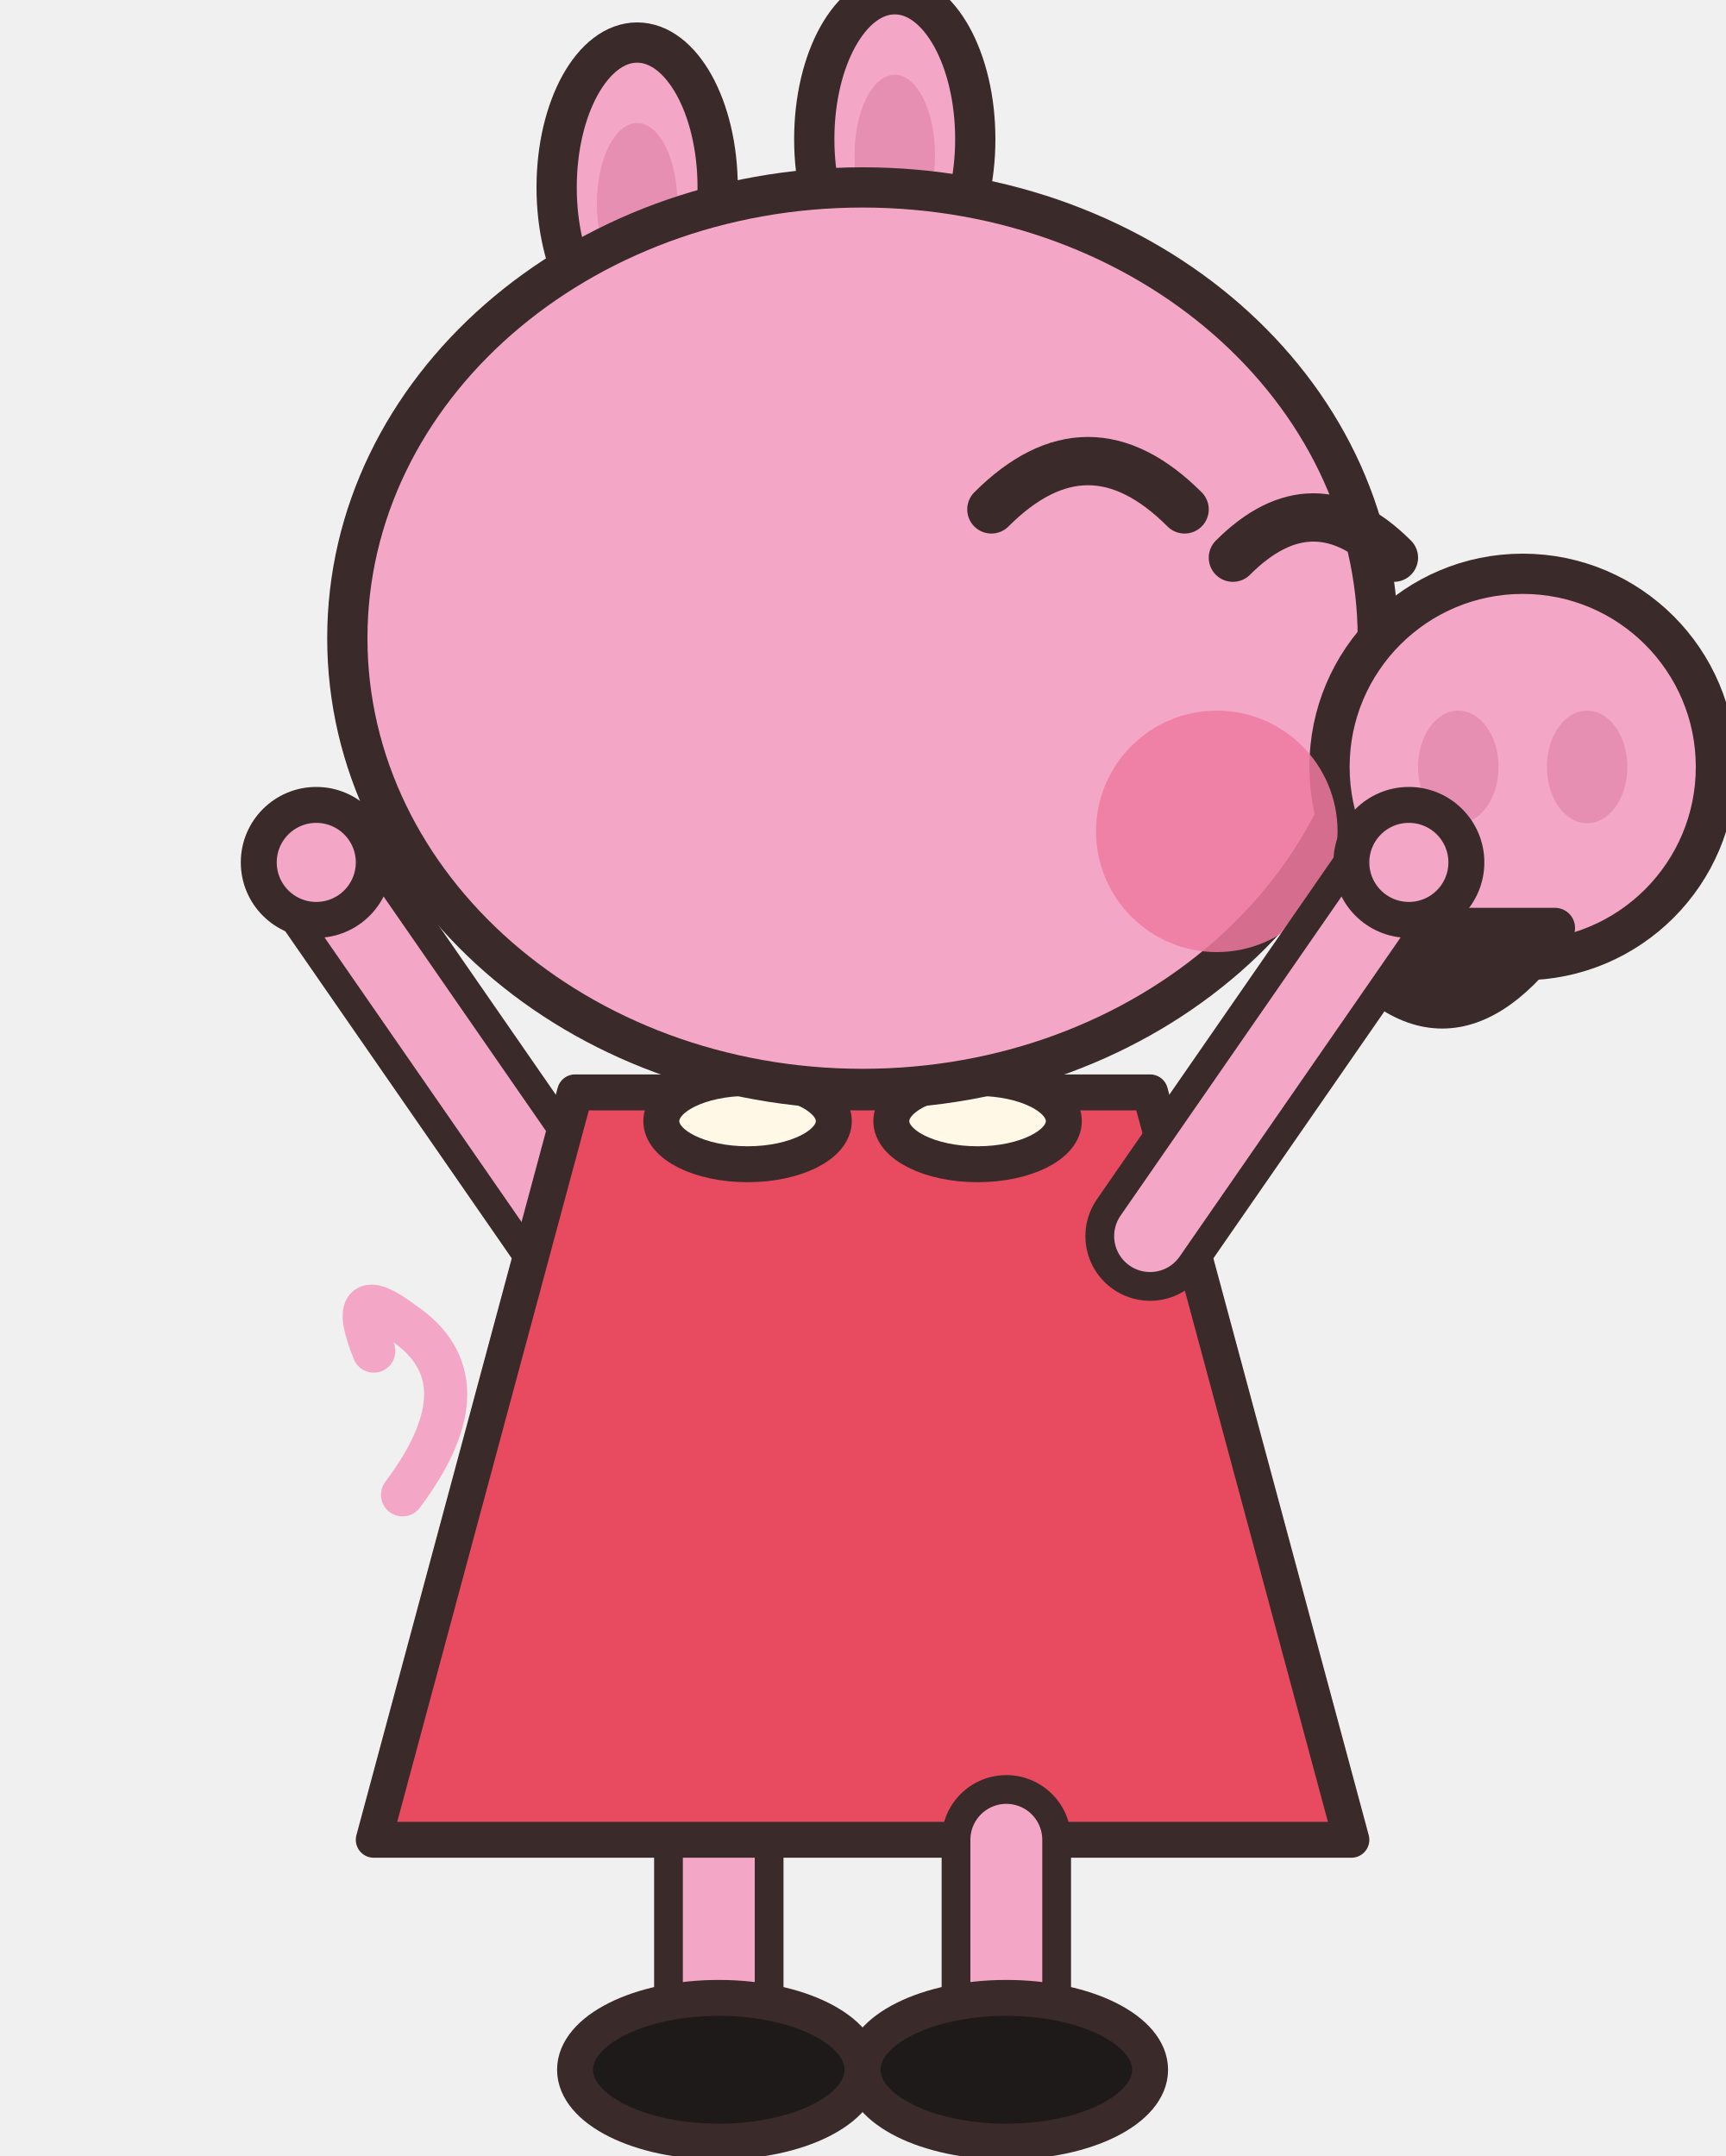
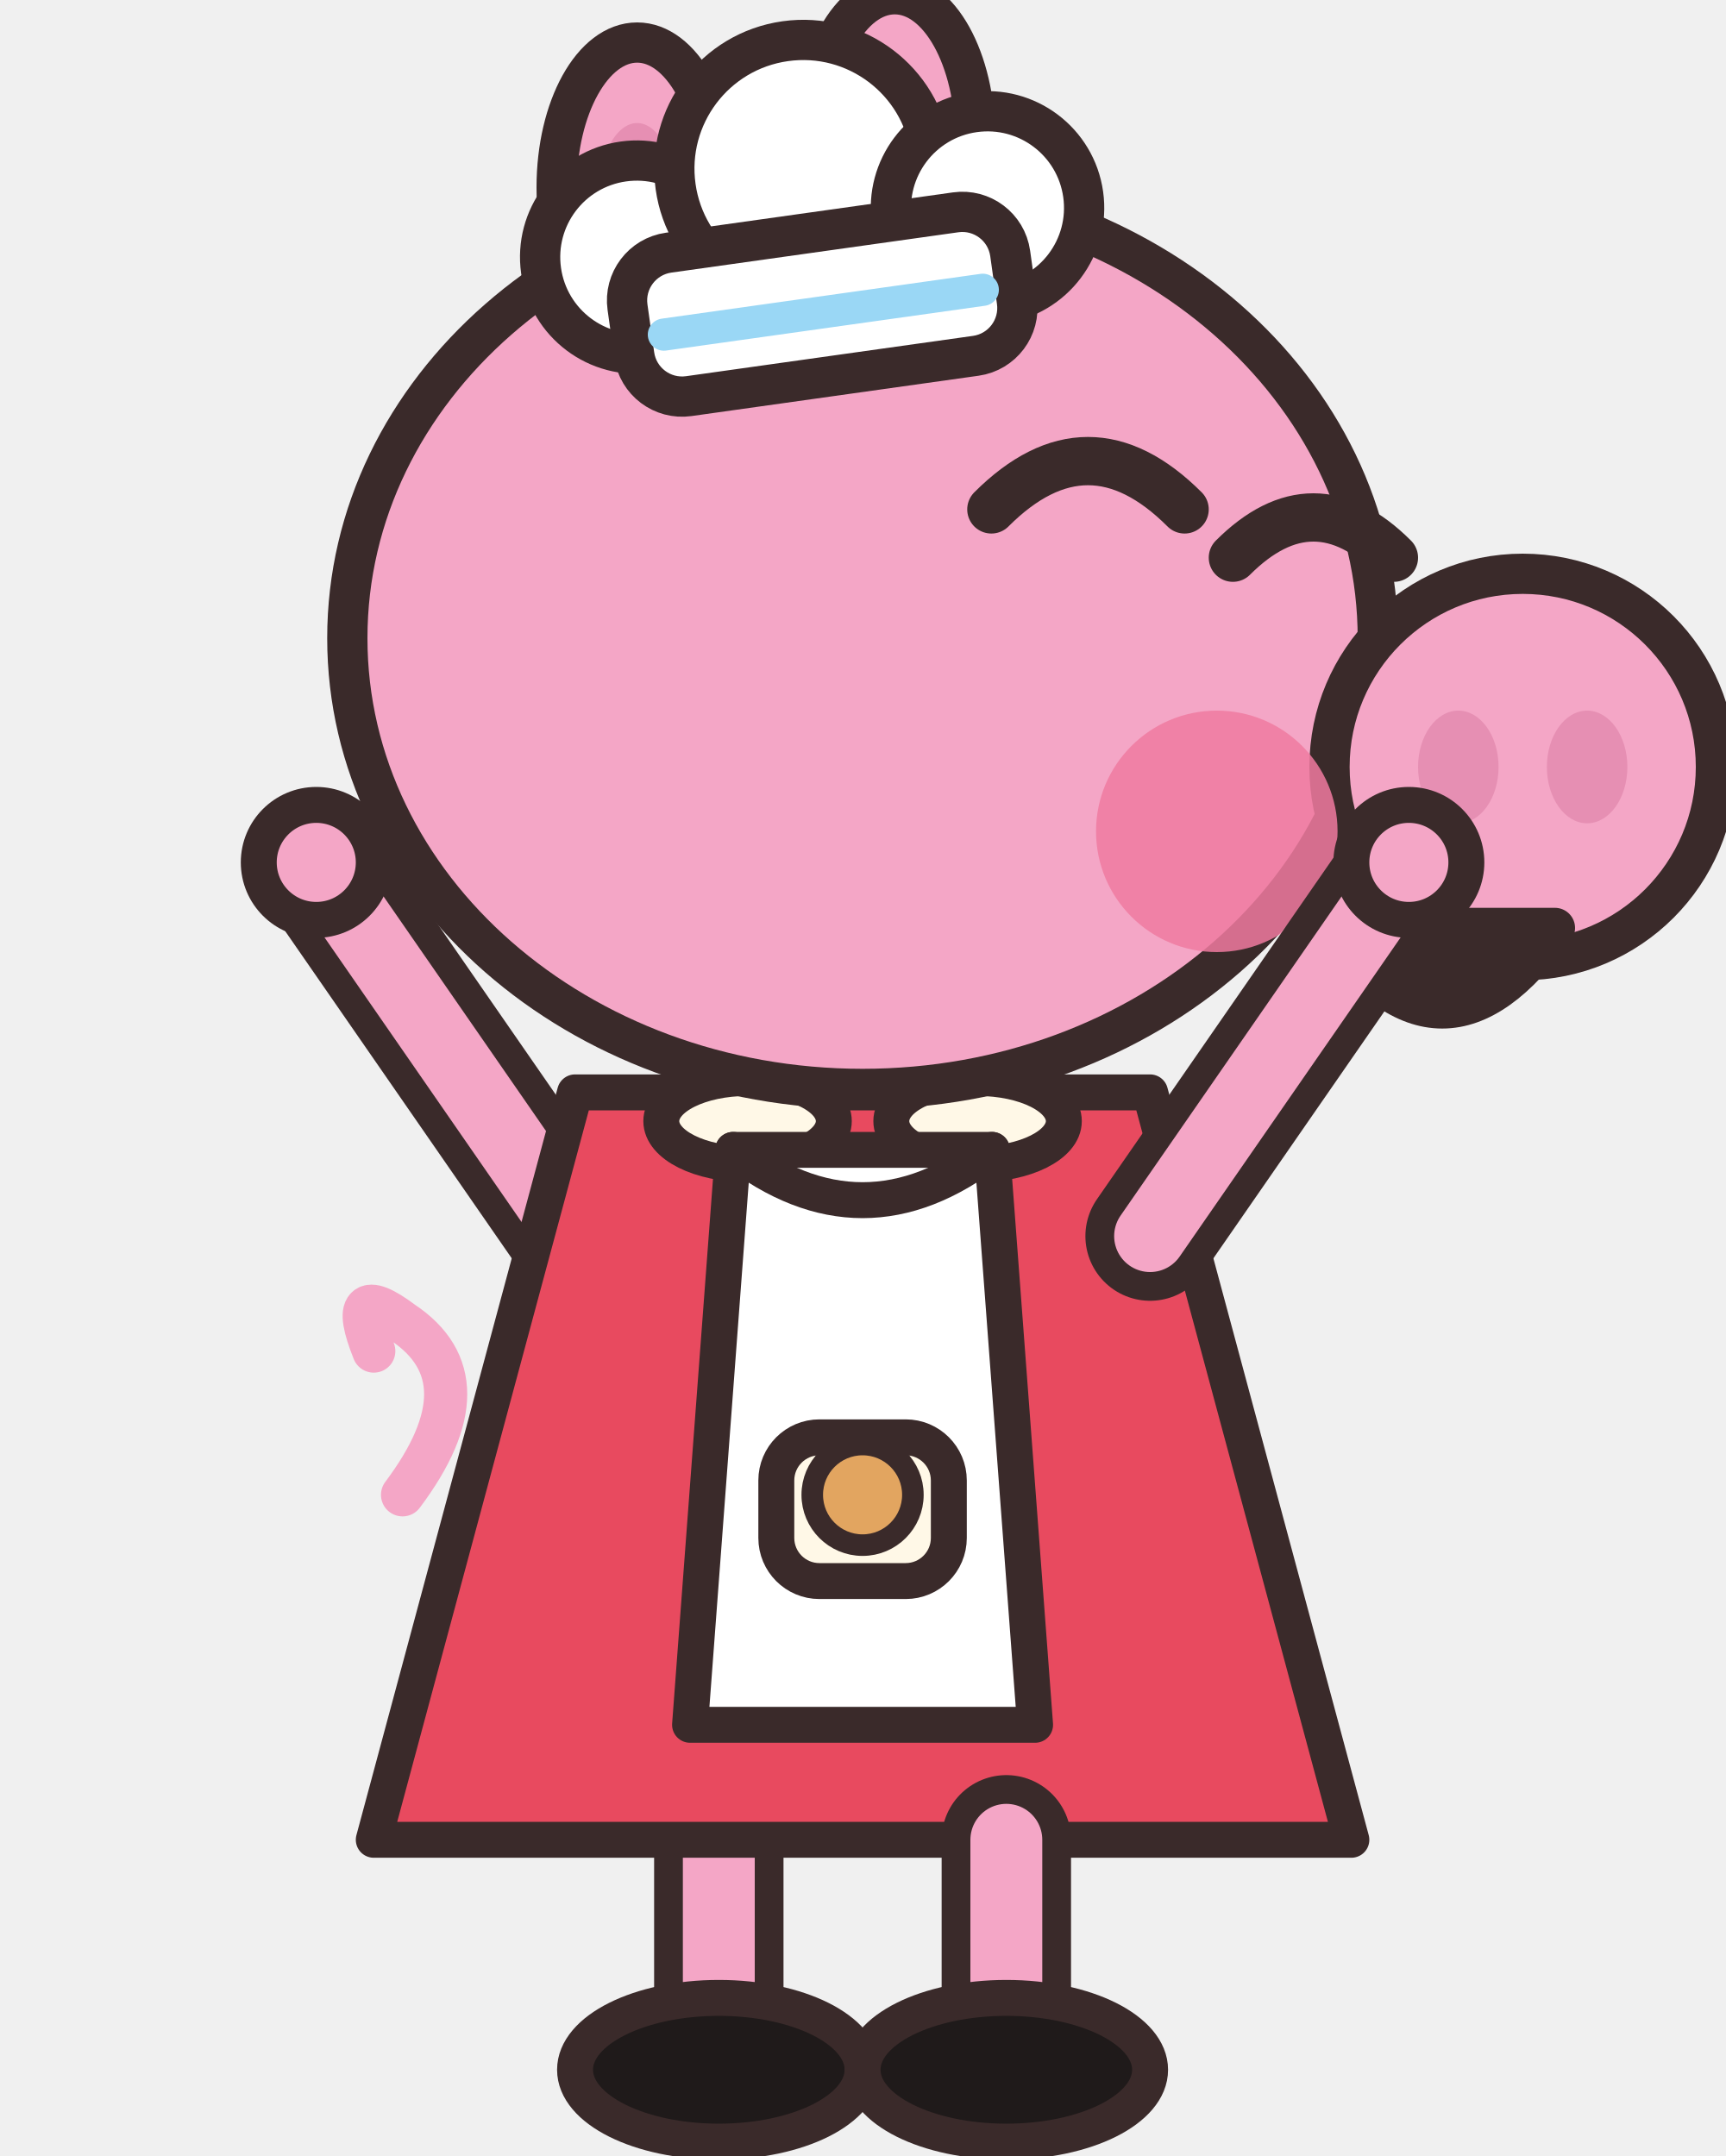
<svg xmlns="http://www.w3.org/2000/svg" viewBox="0 0 120 150">
  <g stroke="#3a2a2a" stroke-linecap="round" stroke-linejoin="round" stroke-width="2.5">
    <path fill="none" stroke="#f4a6c6" stroke-width="3" d="M28 104q6-8 0-12-4-3-2 2" />
    <path stroke-width="9" d="M50 128v14" />
    <path stroke="#f4a6c6" stroke-width="5" d="M50 128v14" />
    <ellipse cx="50" cy="144" fill="#1f1a1a" rx="10" ry="5" />
    <path stroke-width="9" d="M40 86 22 60" />
    <path stroke="#f4a6c6" stroke-width="5" d="M40 86 22 60" />
    <circle cx="22" cy="60" r="4" fill="#f4a6c6" />
    <path fill="#e84a5f" d="M40 76h40l14 52H26Z" />
    <ellipse cx="52" cy="78" fill="#fff8e7" rx="6" ry="3" />
    <ellipse cx="68" cy="78" fill="#fff8e7" rx="6" ry="3" />
+     <path fill="#fff" d="M51 80h18l3 40H48Z" />
+     <rect width="12" height="10" x="54" y="100" fill="#fff8e7" rx="3" />
+     <path fill="none" d="M51 80q9 7 18 0" />
+     <circle cx="60" cy="104" r="3.5" fill="#e2a560" stroke-width="1.5" />
    <path stroke-width="9" d="M70 128v14" />
    <path stroke="#f4a6c6" stroke-width="5" d="M70 128v14" />
    <ellipse cx="70" cy="144" fill="#1f1a1a" rx="10" ry="5" />
    <g transform="translate(-7.2 -9.36)scale(1.12)">
      <ellipse cx="46" cy="20" fill="#f4a6c6" rx="5" ry="9" />
      <ellipse cx="46" cy="21" fill="#e68fb3" stroke="none" rx="2.5" ry="5" />
      <ellipse cx="62" cy="17" fill="#f4a6c6" rx="5" ry="9" />
      <ellipse cx="62" cy="18" fill="#e68fb3" stroke="none" rx="2.5" ry="5" />
      <ellipse cx="60" cy="48" fill="#f4a6c6" rx="32" ry="28" />
      <circle cx="101" cy="56" r="12" fill="#f4a6c6" />
      <circle cx="101" cy="56" r="10.7" fill="#f4a6c6" stroke="none" />
      <ellipse cx="97" cy="56" fill="#e68fb3" stroke="none" rx="2.5" ry="3.5" />
      <ellipse cx="105" cy="56" fill="#e68fb3" stroke="none" rx="2.5" ry="3.5" />
      <path fill="none" stroke-width="3" d="M68 40q6-6 12 0m3 3q5-5 10 0" />
      <circle cx="82" cy="60" r="7.5" fill="#f07aa0" fill-opacity=".85" stroke="none" />
+       <g transform="rotate(-8 120.353 26.5)">
+         <circle cx="47" cy="14" r="6" fill="#fff" />
+         <circle cx="58" cy="10" r="8" fill="#fff" />
+         <circle cx="69" cy="14" r="6" fill="#fff" />
+         <rect width="24" height="9" x="46" y="14" fill="#fff" rx="3" />
+         <path stroke="#9ad7f5" stroke-width="2" d="M48 19h20" />
+       </g>
      <path fill="#3a2a2a" d="M89 66q7 10 14 0Z" />
    </g>
    <path stroke-width="9" d="m80 86 18-26" />
    <path stroke="#f4a6c6" stroke-width="5" d="m80 86 18-26" />
    <circle cx="98" cy="60" r="4" fill="#f4a6c6" />
  </g>
</svg>
